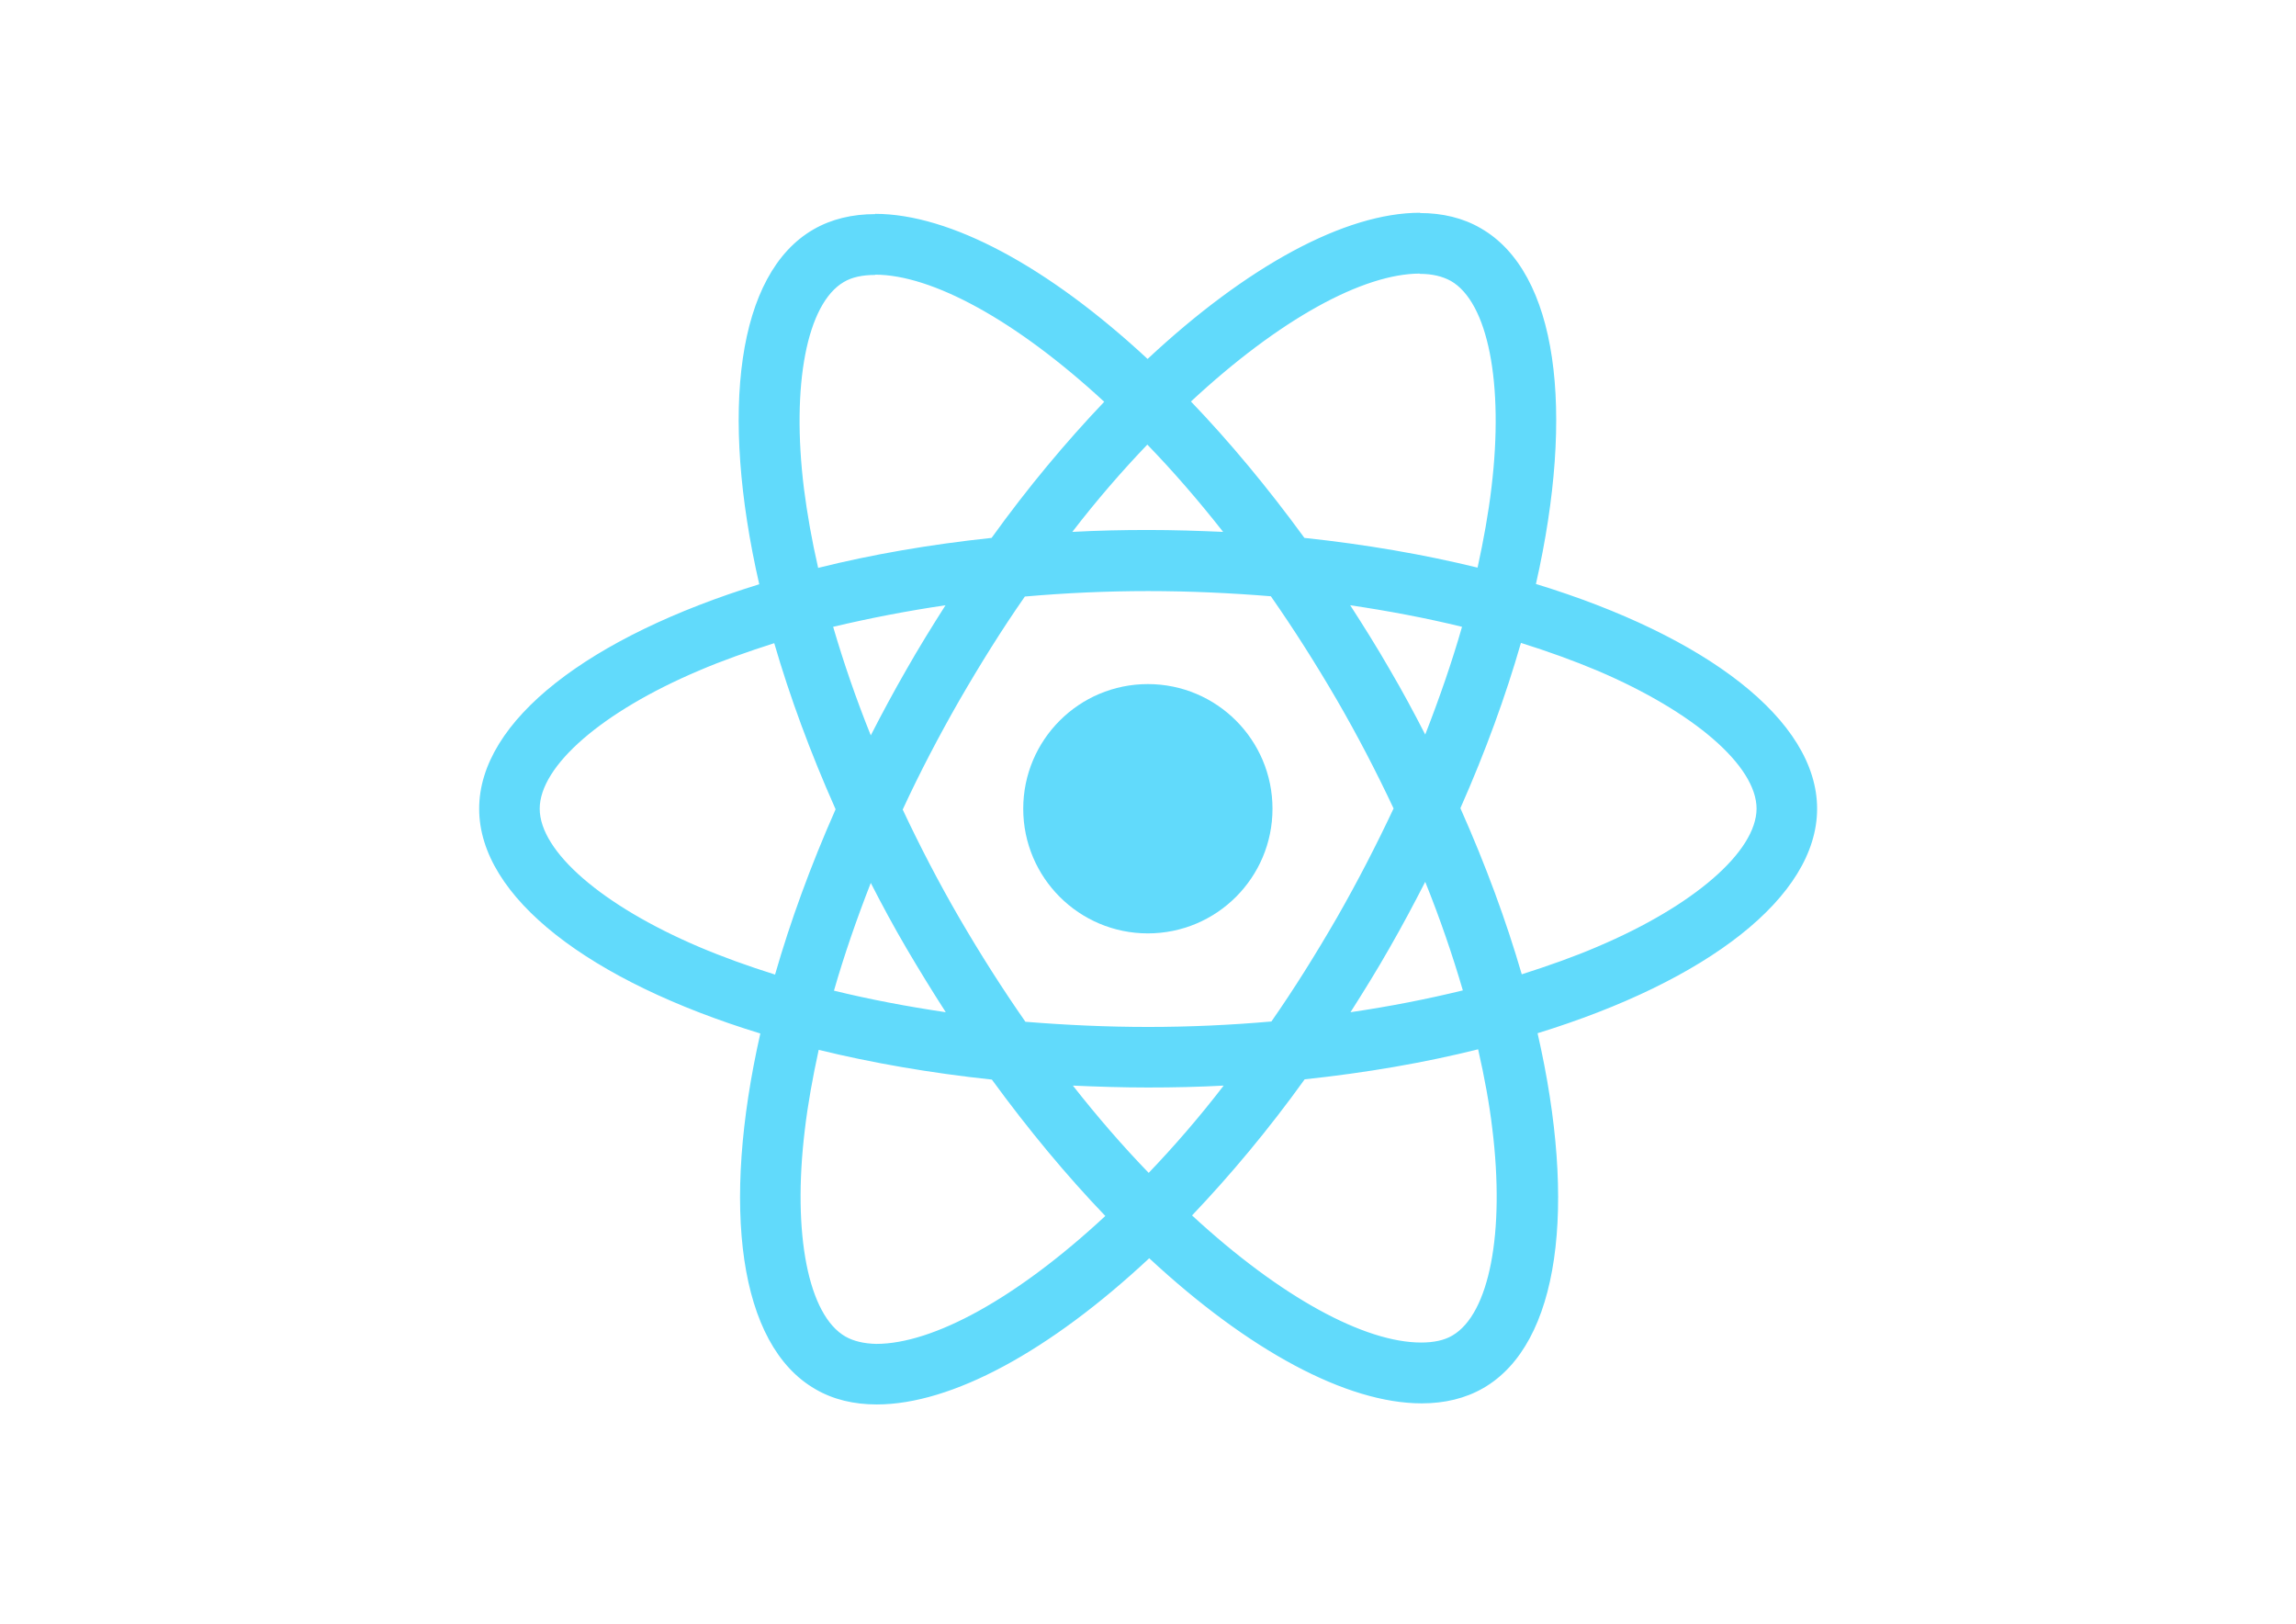
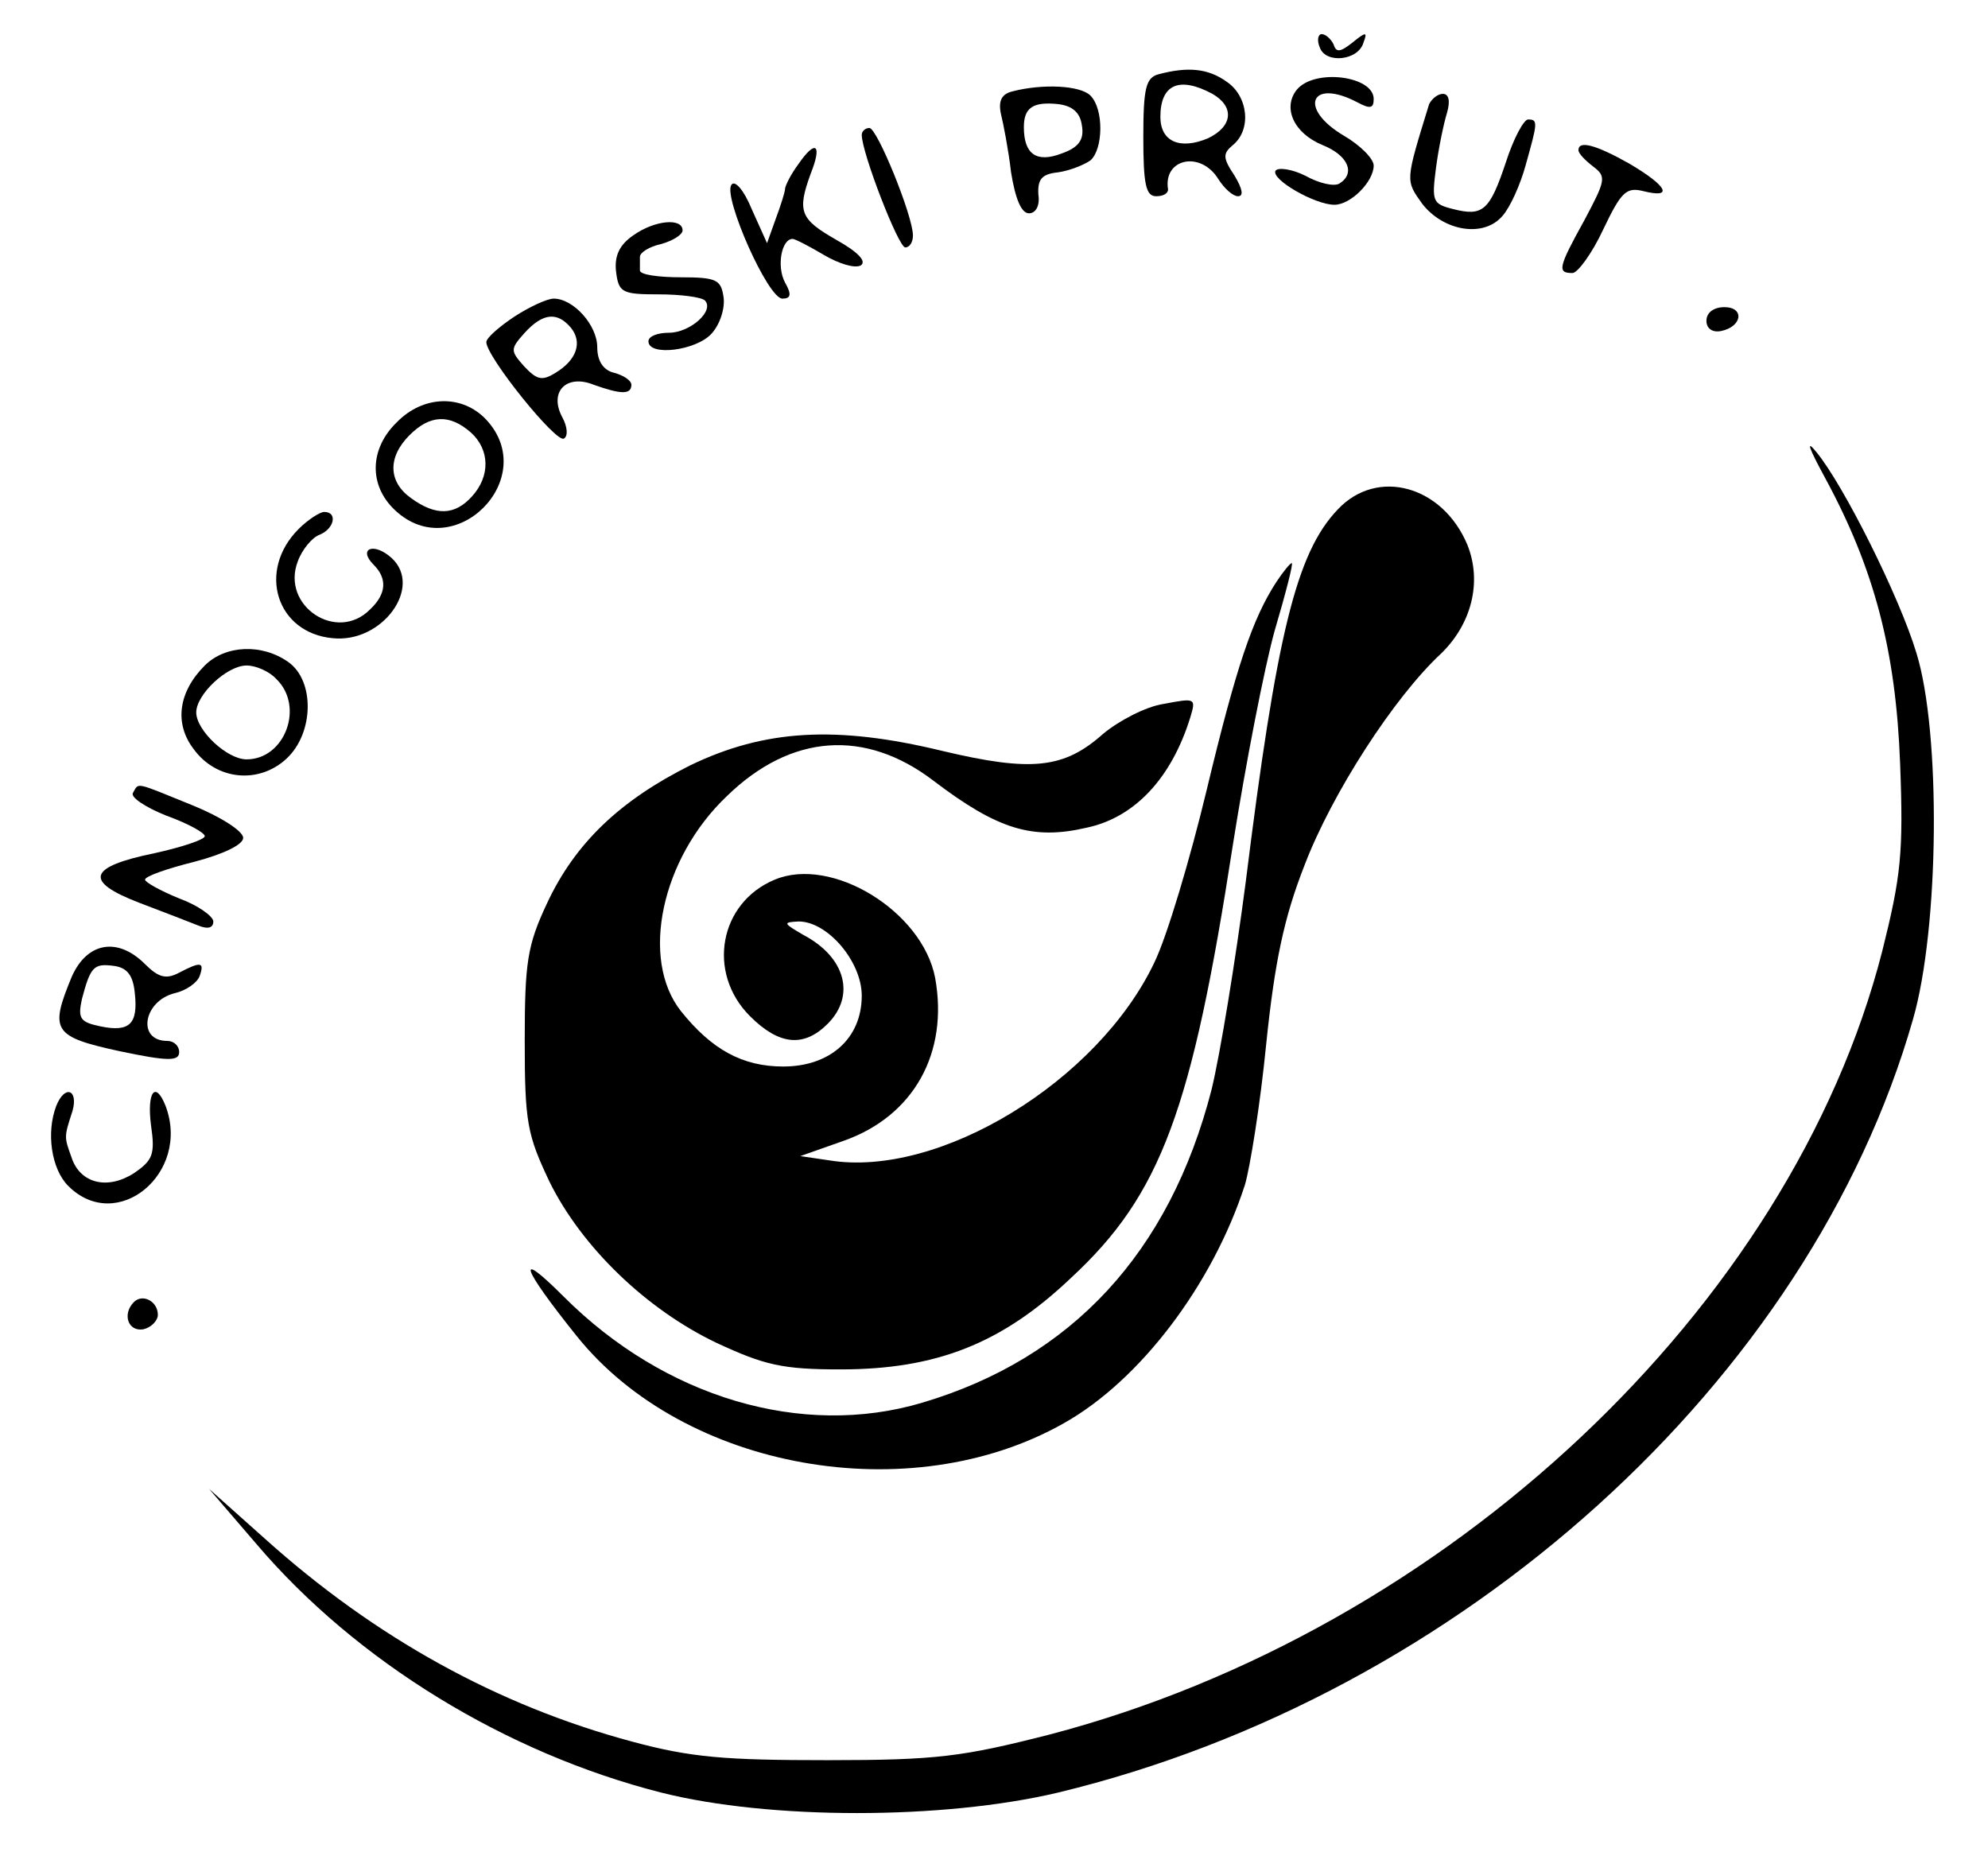
- <svg xmlns="http://www.w3.org/2000/svg" viewBox="0 0 841.9 595.3">
-   <g fill="#61DAFB">
-     <path d="M666.3 296.5c0-32.5-40.7-63.3-103.1-82.4 14.4-63.6 8-114.2-20.2-130.4-6.5-3.8-14.1-5.6-22.4-5.6v22.3c4.6 0 8.3.9 11.4 2.6 13.6 7.8 19.5 37.5 14.9 75.7-1.1 9.4-2.9 19.3-5.1 29.4-19.6-4.8-41-8.5-63.5-10.9-13.5-18.5-27.5-35.3-41.6-50 32.6-30.3 63.2-46.9 84-46.9V78c-27.5 0-63.5 19.6-99.9 53.6-36.4-33.8-72.4-53.2-99.9-53.2v22.3c20.7 0 51.4 16.5 84 46.6-14 14.7-28 31.4-41.3 49.9-22.6 2.4-44 6.1-63.6 11-2.3-10-4-19.7-5.2-29-4.7-38.2 1.1-67.9 14.6-75.8 3-1.8 6.9-2.6 11.5-2.6V78.5c-8.4 0-16 1.8-22.6 5.6-28.1 16.2-34.4 66.7-19.9 130.1-62.2 19.2-102.7 49.9-102.7 82.3 0 32.5 40.7 63.3 103.1 82.4-14.4 63.6-8 114.2 20.2 130.4 6.5 3.8 14.1 5.6 22.5 5.6 27.5 0 63.5-19.6 99.9-53.6 36.4 33.8 72.4 53.2 99.9 53.2 8.4 0 16-1.8 22.6-5.6 28.1-16.2 34.4-66.7 19.9-130.1 62-19.1 102.5-49.9 102.5-82.3zm-130.2-66.7c-3.7 12.9-8.3 26.2-13.5 39.5-4.1-8-8.4-16-13.1-24-4.6-8-9.5-15.8-14.4-23.4 14.2 2.1 27.9 4.7 41 7.9zm-45.8 106.5c-7.8 13.5-15.8 26.3-24.1 38.2-14.9 1.3-30 2-45.2 2-15.1 0-30.2-.7-45-1.9-8.3-11.9-16.4-24.6-24.2-38-7.6-13.1-14.5-26.4-20.8-39.8 6.2-13.4 13.2-26.8 20.7-39.9 7.8-13.5 15.8-26.3 24.1-38.2 14.9-1.3 30-2 45.2-2 15.1 0 30.2.7 45 1.9 8.3 11.9 16.4 24.6 24.2 38 7.6 13.1 14.5 26.4 20.8 39.8-6.3 13.4-13.2 26.8-20.7 39.9zm32.3-13c5.4 13.4 10 26.8 13.8 39.8-13.1 3.2-26.9 5.9-41.2 8 4.9-7.7 9.8-15.6 14.4-23.7 4.6-8 8.9-16.1 13-24.1zM421.2 430c-9.3-9.6-18.6-20.3-27.8-32 9 .4 18.2.7 27.5.7 9.4 0 18.7-.2 27.8-.7-9 11.7-18.3 22.4-27.5 32zm-74.4-58.9c-14.2-2.1-27.9-4.7-41-7.9 3.7-12.9 8.3-26.2 13.5-39.5 4.1 8 8.4 16 13.1 24 4.7 8 9.5 15.8 14.4 23.4zM420.7 163c9.3 9.6 18.6 20.3 27.8 32-9-.4-18.2-.7-27.5-.7-9.4 0-18.7.2-27.8.7 9-11.7 18.3-22.4 27.5-32zm-74 58.9c-4.9 7.7-9.8 15.6-14.4 23.7-4.6 8-8.9 16-13 24-5.4-13.4-10-26.8-13.8-39.8 13.1-3.1 26.9-5.8 41.2-7.9zm-90.5 125.2c-35.4-15.1-58.3-34.9-58.3-50.6 0-15.7 22.9-35.6 58.3-50.6 8.6-3.7 18-7 27.7-10.1 5.7 19.6 13.2 40 22.5 60.9-9.2 20.8-16.6 41.1-22.2 60.6-9.9-3.1-19.3-6.5-28-10.2zM310 490c-13.6-7.8-19.5-37.5-14.9-75.7 1.1-9.4 2.9-19.3 5.1-29.4 19.6 4.8 41 8.5 63.5 10.9 13.5 18.5 27.5 35.3 41.6 50-32.6 30.3-63.2 46.9-84 46.9-4.5-.1-8.3-1-11.3-2.7zm237.2-76.2c4.7 38.2-1.1 67.9-14.6 75.8-3 1.8-6.9 2.6-11.5 2.6-20.7 0-51.4-16.5-84-46.6 14-14.7 28-31.4 41.3-49.9 22.6-2.4 44-6.1 63.6-11 2.3 10.1 4.1 19.8 5.2 29.1zm38.5-66.7c-8.6 3.7-18 7-27.7 10.1-5.7-19.6-13.2-40-22.5-60.9 9.2-20.8 16.6-41.1 22.2-60.6 9.9 3.1 19.3 6.5 28.1 10.2 35.4 15.1 58.3 34.9 58.3 50.6-.1 15.7-23 35.6-58.4 50.6zM320.8 78.4z" />
-     <circle cx="420.9" cy="296.5" r="45.7" />
-     <path d="M520.5 78.1z" />
+ <svg xmlns="http://www.w3.org/2000/svg" version="1.0" width="233pt" height="217pt" viewBox="0 0 233 217" preserveAspectRatio="xMidYMid meet">
+   <g transform="translate(0,217) scale(0.1,-0.1)" fill="#000000" stroke="none">
+     <path d="M1547 2114 c7 -19 45 -15 51 6 5 13 3 13 -13 0 -14 -11 -19 -12 -22 -2 -3 6 -9 12 -14 12 -4 0 -6 -7 -2 -16z" />
+     <path d="M1358 2083 c-15 -4 -18 -16 -18 -74 0 -55 3 -69 15 -69 8 0 14 3 14 8 -6 36 38 46 59 12 7 -11 17 -20 23 -20 7 0 5 9 -4 24 -14 21 -14 26 -2 36 22 18 18 57 -7 74 -22 16 -46 18 -80 9z m63 -23 c26 -15 24 -38 -5 -52 -33 -14 -56 -4 -56 25 0 38 22 48 61 27z" />
+     <path d="M1520 2065 c-17 -21 -4 -51 30 -65 30 -12 39 -33 20 -45 -6 -4 -24 0 -40 9 -16 8 -32 10 -35 6 -6 -10 46 -40 69 -40 19 0 46 27 46 46 0 8 -16 24 -35 35 -54 32 -39 68 16 39 15 -8 19 -7 19 4 0 27 -69 36 -90 11z" />
+     <path d="M1187 2063 c-13 -3 -17 -11 -14 -26 3 -12 9 -43 12 -69 5 -31 12 -48 21 -48 8 0 13 9 11 22 -1 18 4 24 23 26 14 2 31 9 38 14 15 13 16 60 0 76 -12 12 -56 14 -91 5z m81 -40 c3 -17 -4 -26 -24 -33 -29 -11 -44 -1 -44 31 0 23 11 30 40 27 17 -2 26 -10 28 -25z" />
+     <path d="M1675 2048 c-28 -91 -28 -89 -8 -117 25 -32 72 -40 94 -14 9 10 21 37 27 59 14 50 15 54 3 54 -5 0 -17 -22 -26 -50 -19 -57 -27 -64 -62 -55 -24 6 -25 9 -20 48 3 23 9 52 13 65 4 14 2 22 -5 22 -6 0 -13 -6 -16 -12z" />
+     <path d="M1010 2012 c0 -21 43 -132 51 -132 5 0 9 6 9 14 0 23 -42 126 -51 126 -5 0 -9 -4 -9 -8z" />
+     <path d="M936 1978 c-9 -12 -16 -26 -16 -30 0 -3 -5 -19 -11 -35 l-10 -28 -18 40 c-9 22 -20 35 -24 28 -9 -15 43 -133 60 -133 10 0 11 5 3 19 -10 19 -4 51 9 51 3 0 20 -9 37 -19 17 -10 36 -16 43 -12 7 5 -4 16 -29 30 -42 24 -46 33 -30 77 14 35 6 41 -14 12z" />
+     <path d="M1850 1994 c0 -4 8 -12 17 -19 16 -12 15 -16 -10 -63 -31 -56 -32 -62 -14 -62 6 0 23 23 36 51 21 44 27 50 47 45 36 -9 28 6 -16 32 -39 22 -60 28 -60 16z" />
+     <path d="M742 1894 c-16 -11 -22 -24 -20 -42 3 -25 7 -27 50 -27 25 0 49 -3 54 -7 12 -12 -17 -38 -42 -38 -13 0 -24 -4 -24 -10 0 -18 56 -11 74 9 10 11 16 30 14 43 -3 20 -8 23 -50 23 -26 0 -48 3 -48 8 0 4 0 11 0 16 0 5 11 12 25 15 14 4 25 11 25 16 0 15 -33 12 -58 -6z" />
+     <path d="M603 1799 c-18 -12 -33 -25 -33 -30 0 -17 82 -119 91 -113 5 3 4 14 -2 25 -16 30 5 51 37 38 31 -11 44 -12 44 0 0 5 -9 11 -20 14 -13 3 -20 14 -20 30 0 26 -28 57 -51 57 -8 0 -29 -10 -46 -21z m66 -13 c14 -17 7 -38 -18 -53 -16 -10 -22 -8 -37 8 -16 18 -16 20 1 39 21 23 38 25 54 6z" />
+     <path d="M2000 1794 c0 -9 7 -14 17 -12 25 5 28 28 4 28 -12 0 -21 -6 -21 -16z" />
+     <path d="M465 1675 c-32 -31 -33 -74 -2 -103 69 -65 171 37 107 106 -28 30 -74 29 -105 -3z m87 -12 c22 -20 23 -51 1 -75 -20 -22 -42 -23 -71 -2 -27 19 -28 48 -2 74 24 24 47 25 72 3z" />
+     <path d="M2139 1610 c58 -107 83 -203 88 -335 4 -105 1 -132 -21 -220 -107 -417 -510 -796 -976 -918 -102 -26 -132 -30 -260 -30 -120 0 -160 3 -230 22 -156 42 -300 121 -430 238 l-65 58 55 -64 c118 -139 294 -246 475 -292 127 -32 330 -32 465 0 473 114 881 483 1002 906 31 107 33 337 4 430 -20 66 -85 196 -117 235 -13 16 -9 5 10 -30z" />
+     <path d="M1568 1573 c-49 -51 -72 -148 -108 -437 -12 -92 -30 -202 -40 -243 -49 -191 -164 -315 -339 -367 -141 -42 -302 6 -420 124 -58 58 -50 35 15 -46 126 -157 391 -204 571 -102 89 50 174 162 212 279 6 20 18 94 25 165 10 97 21 149 45 210 32 84 105 197 160 248 36 35 48 84 31 127 -29 70 -106 91 -152 42z" />
+     <path d="M350 1550 c-49 -49 -26 -122 40 -128 58 -6 106 60 69 94 -21 19 -40 11 -21 -8 16 -16 15 -34 -4 -52 -39 -40 -105 4 -85 56 5 14 17 28 25 31 18 7 22 27 6 27 -5 0 -19 -9 -30 -20z" />
+     <path d="M1496 1488 c-28 -43 -47 -99 -82 -245 -19 -79 -46 -170 -61 -201 -66 -139 -252 -253 -381 -232 l-34 5 51 18 c82 29 123 103 107 191 -15 78 -121 143 -188 115 -65 -27 -80 -109 -29 -160 34 -34 63 -37 91 -9 33 33 21 78 -28 104 -24 14 -25 15 -6 16 34 0 74 -47 74 -87 0 -50 -37 -83 -92 -83 -48 0 -84 20 -120 65 -48 61 -23 179 54 252 75 73 162 79 242 18 75 -57 116 -70 180 -55 56 12 99 58 121 129 7 23 6 23 -31 16 -21 -3 -53 -20 -71 -35 -46 -41 -84 -45 -189 -20 -124 30 -208 25 -295 -17 -82 -41 -135 -91 -168 -162 -23 -49 -26 -69 -26 -161 0 -96 3 -110 29 -165 38 -77 114 -150 196 -189 56 -26 77 -31 145 -31 112 0 189 30 270 107 106 98 142 197 190 508 15 95 37 208 49 251 13 44 22 79 20 79 -2 0 -10 -10 -18 -22z" />
+     <path d="M240 1390 c-31 -31 -36 -68 -13 -98 27 -37 77 -41 109 -11 32 30 33 91 2 113 -31 22 -74 20 -98 -4z m84 -16 c33 -32 10 -94 -35 -94 -23 0 -59 34 -59 55 0 21 36 55 59 55 11 0 27 -7 35 -16z" />
+     <path d="M156 1241 c-4 -5 14 -17 39 -27 25 -9 45 -20 45 -24 0 -4 -27 -13 -59 -20 -78 -16 -83 -33 -18 -58 29 -11 60 -23 70 -27 10 -4 17 -3 17 5 0 6 -18 19 -40 27 -22 9 -40 19 -40 22 0 4 26 13 58 21 34 9 57 20 57 28 0 8 -27 25 -59 38 -69 28 -63 27 -70 15z" />
+     <path d="M84 1025 c-26 -63 -22 -70 56 -87 57 -12 70 -12 70 -1 0 7 -6 13 -14 13 -36 0 -28 47 9 56 13 3 26 12 29 20 6 17 1 17 -24 4 -15 -8 -24 -6 -40 10 -32 32 -68 26 -86 -15z m74 -19 c4 -36 -6 -46 -40 -39 -24 5 -27 9 -22 32 10 38 14 42 37 39 16 -2 23 -11 25 -32z" />
+     <path d="M66 874 c-12 -31 -6 -74 14 -94 57 -57 144 15 114 94 -12 30 -22 16 -17 -23 5 -34 2 -41 -20 -56 -31 -20 -63 -12 -73 18 -9 25 -9 24 1 55 7 25 -9 31 -19 6z" />
+     <path d="M157 644 c-14 -14 -7 -35 11 -32 9 2 17 10 17 17 0 16 -18 25 -28 15z" />
  </g>
</svg>
